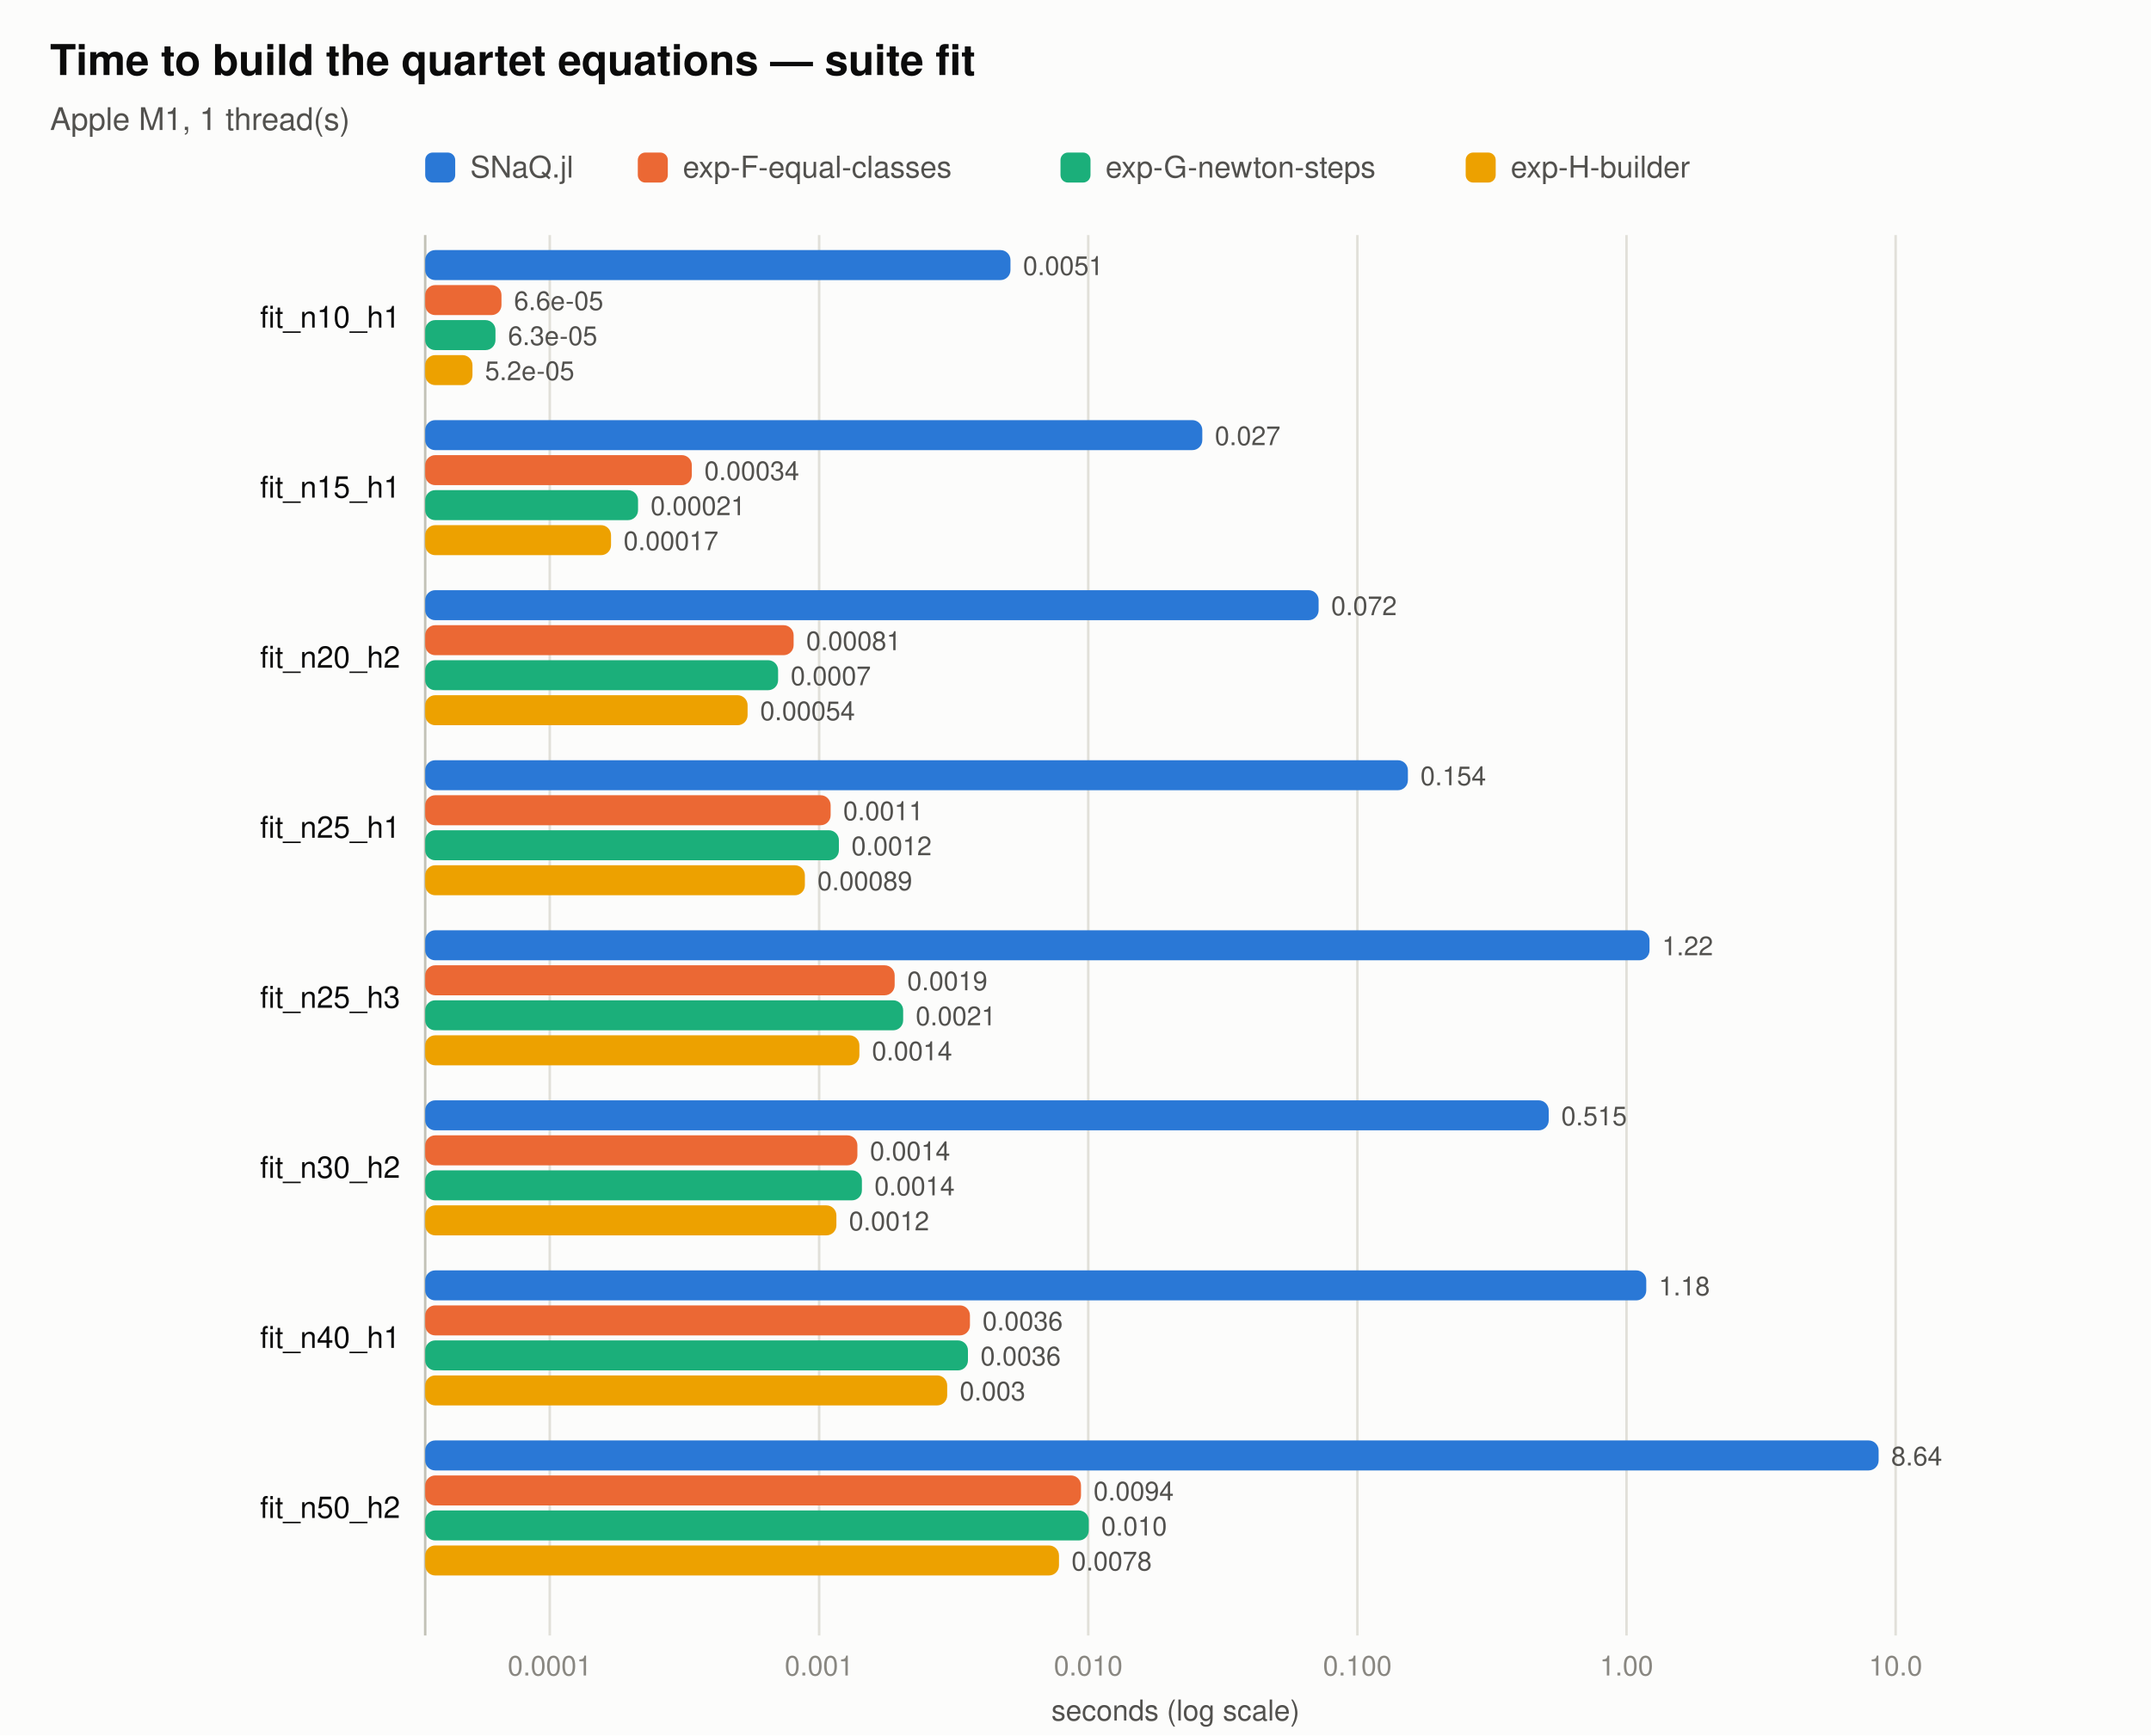
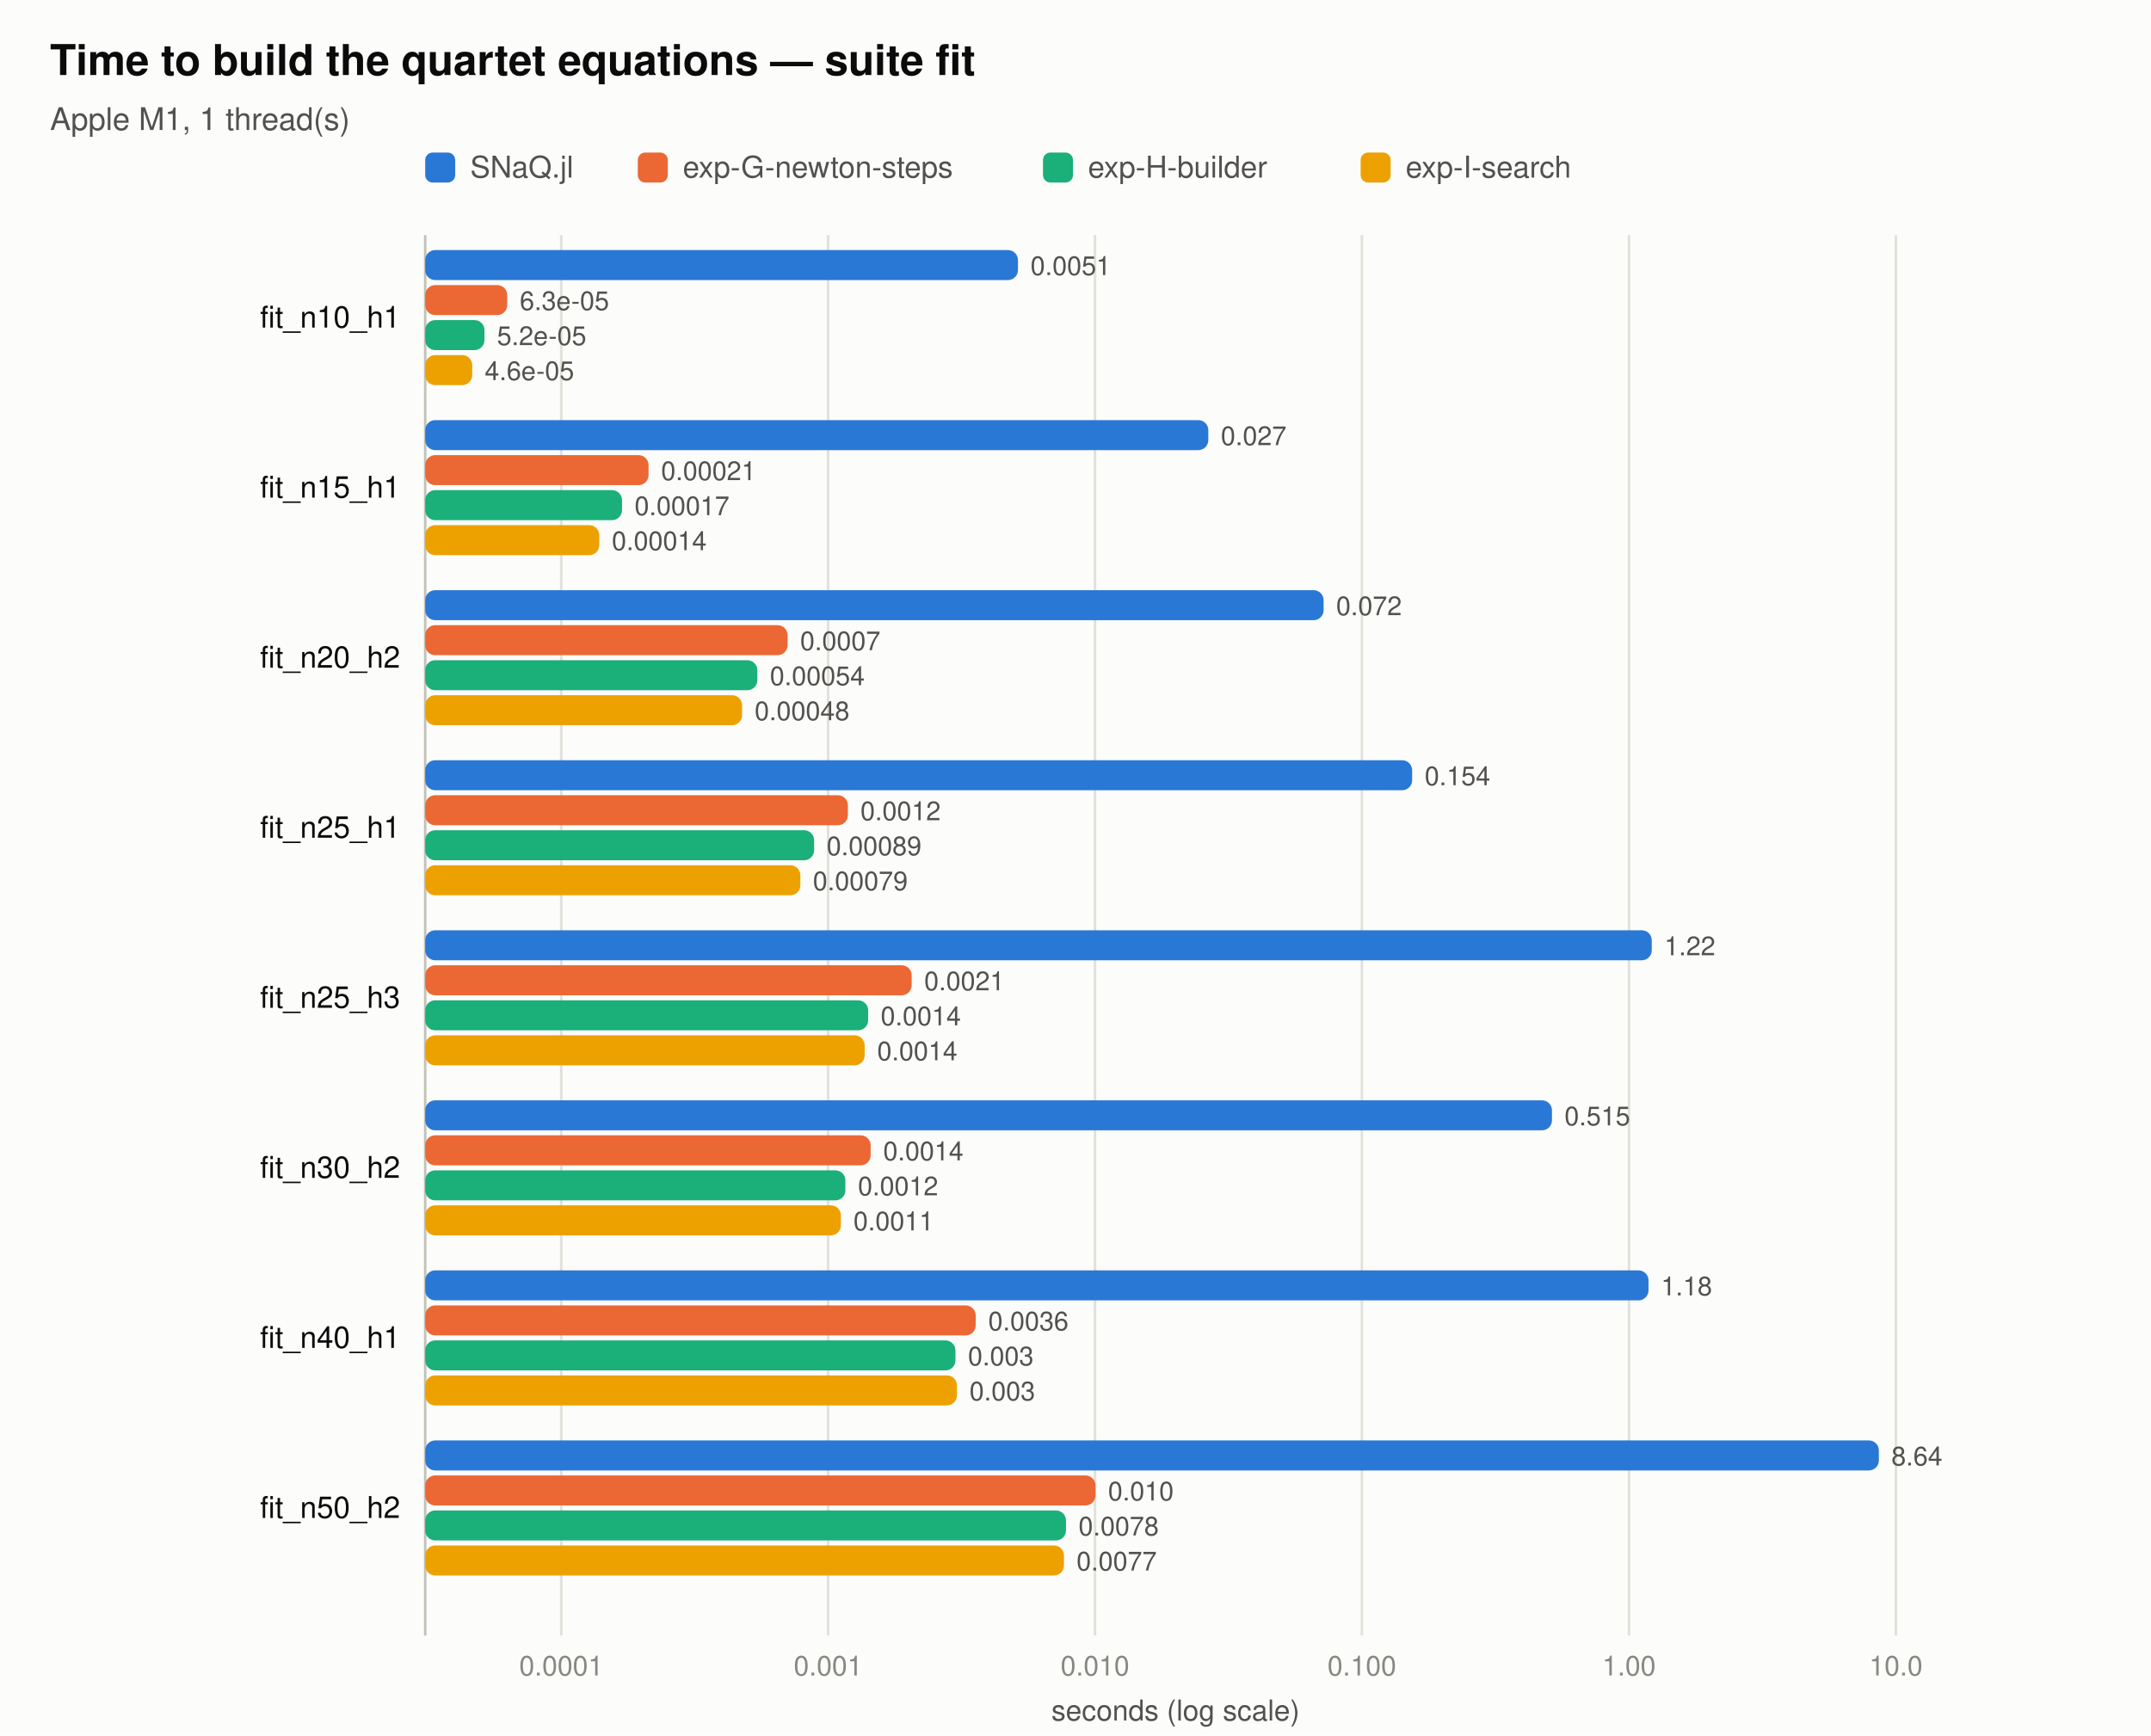
<svg xmlns="http://www.w3.org/2000/svg" width="860" height="694" viewBox="0 0 860 694" font-family="-apple-system, BlinkMacSystemFont, 'Segoe UI', Helvetica, Arial, sans-serif">
  <rect width="860" height="694" fill="#fcfcfb" />
  <text x="20" y="30" font-size="17" font-weight="600" fill="#0b0b0b">Time to build the quartet equations — suite fit</text>
  <text x="20" y="52" font-size="12.5" fill="#52514e">Apple M1, 1 thread(s)</text>
  <rect x="170" y="61" width="12" height="12" rx="3" fill="#2a78d6" />
  <text x="188" y="71" font-size="12" fill="#52514e">SNaQ.jl</text>
  <rect x="255" y="61" width="12" height="12" rx="3" fill="#eb6834" />
-   <text x="273" y="71" font-size="12" fill="#52514e">exp-F-equal-classes</text>
-   <rect x="424" y="61" width="12" height="12" rx="3" fill="#1baf7a" />
-   <text x="442" y="71" font-size="12" fill="#52514e">exp-G-newton-steps</text>
-   <rect x="586" y="61" width="12" height="12" rx="3" fill="#eda100" />
-   <text x="604" y="71" font-size="12" fill="#52514e">exp-H-builder</text>
-   <line x1="219.8" y1="94" x2="219.8" y2="654" stroke="#e1e0d9" stroke-width="1" />
-   <text x="219.8" y="670" font-size="11" fill="#898781" text-anchor="middle">0.0001</text>
-   <line x1="327.5" y1="94" x2="327.5" y2="654" stroke="#e1e0d9" stroke-width="1" />
-   <text x="327.5" y="670" font-size="11" fill="#898781" text-anchor="middle">0.001</text>
-   <line x1="435.1" y1="94" x2="435.1" y2="654" stroke="#e1e0d9" stroke-width="1" />
-   <text x="435.1" y="670" font-size="11" fill="#898781" text-anchor="middle">0.010</text>
-   <line x1="542.7" y1="94" x2="542.7" y2="654" stroke="#e1e0d9" stroke-width="1" />
-   <text x="542.7" y="670" font-size="11" fill="#898781" text-anchor="middle">0.100</text>
-   <line x1="650.3" y1="94" x2="650.3" y2="654" stroke="#e1e0d9" stroke-width="1" />
-   <text x="650.3" y="670" font-size="11" fill="#898781" text-anchor="middle">1.00</text>
-   <line x1="757.9" y1="94" x2="757.9" y2="654" stroke="#e1e0d9" stroke-width="1" />
-   <text x="757.9" y="670" font-size="11" fill="#898781" text-anchor="middle">10.0</text>
+   <text x="273" y="71" font-size="12" fill="#52514e">exp-G-newton-steps</text>
+   <rect x="417" y="61" width="12" height="12" rx="3" fill="#1baf7a" />
+   <text x="435" y="71" font-size="12" fill="#52514e">exp-H-builder</text>
+   <rect x="544" y="61" width="12" height="12" rx="3" fill="#eda100" />
+   <text x="562" y="71" font-size="12" fill="#52514e">exp-I-search</text>
+   <line x1="224.4" y1="94" x2="224.4" y2="654" stroke="#e1e0d9" stroke-width="1" />
+   <text x="224.4" y="670" font-size="11" fill="#898781" text-anchor="middle">0.0001</text>
+   <line x1="331.1" y1="94" x2="331.1" y2="654" stroke="#e1e0d9" stroke-width="1" />
+   <text x="331.1" y="670" font-size="11" fill="#898781" text-anchor="middle">0.001</text>
+   <line x1="437.8" y1="94" x2="437.8" y2="654" stroke="#e1e0d9" stroke-width="1" />
+   <text x="437.8" y="670" font-size="11" fill="#898781" text-anchor="middle">0.010</text>
+   <line x1="544.5" y1="94" x2="544.5" y2="654" stroke="#e1e0d9" stroke-width="1" />
+   <text x="544.5" y="670" font-size="11" fill="#898781" text-anchor="middle">0.100</text>
+   <line x1="651.3" y1="94" x2="651.3" y2="654" stroke="#e1e0d9" stroke-width="1" />
+   <text x="651.3" y="670" font-size="11" fill="#898781" text-anchor="middle">1.00</text>
+   <line x1="758.0" y1="94" x2="758.0" y2="654" stroke="#e1e0d9" stroke-width="1" />
+   <text x="758.0" y="670" font-size="11" fill="#898781" text-anchor="middle">10.0</text>
  <text x="470.0" y="688" font-size="11.5" fill="#52514e" text-anchor="middle">seconds (log scale)</text>
  <line x1="170.0" y1="94" x2="170.0" y2="654" stroke="#c3c2b7" stroke-width="1" />
  <text x="160" y="131.0" font-size="12" fill="#0b0b0b" text-anchor="end">fit_n10_h1</text>
  <g>
-     <rect x="170.0" y="100" width="234.0" height="12" rx="4.0" fill="#2a78d6" />
+     <rect x="170.0" y="100" width="237.0" height="12" rx="4.0" fill="#2a78d6" />
  </g>
-   <text x="409.0" y="110" font-size="10.5" fill="#52514e" text-anchor="start">0.0051</text>
+   <text x="412.0" y="110" font-size="10.5" fill="#52514e" text-anchor="start">0.0051</text>
  <g>
-     <rect x="170.0" y="114" width="30.5" height="12" rx="4.0" fill="#eb6834" />
+     <rect x="170.0" y="114" width="32.8" height="12" rx="4.0" fill="#eb6834" />
  </g>
-   <text x="205.5" y="124" font-size="10.5" fill="#52514e" text-anchor="start">6.6e-05</text>
+   <text x="207.8" y="124" font-size="10.5" fill="#52514e" text-anchor="start">6.3e-05</text>
  <g>
-     <rect x="170.0" y="128" width="28.1" height="12" rx="4.0" fill="#1baf7a" />
+     <rect x="170.0" y="128" width="23.7" height="12" rx="4.0" fill="#1baf7a" />
  </g>
-   <text x="203.1" y="138" font-size="10.5" fill="#52514e" text-anchor="start">6.3e-05</text>
+   <text x="198.7" y="138" font-size="10.5" fill="#52514e" text-anchor="start">5.2e-05</text>
  <g>
-     <rect x="170.0" y="142" width="18.9" height="12" rx="4.0" fill="#eda100" />
+     <rect x="170.0" y="142" width="18.8" height="12" rx="4.0" fill="#eda100" />
  </g>
-   <text x="193.9" y="152" font-size="10.5" fill="#52514e" text-anchor="start">5.2e-05</text>
+   <text x="193.8" y="152" font-size="10.5" fill="#52514e" text-anchor="start">4.6e-05</text>
  <text x="160" y="199.0" font-size="12" fill="#0b0b0b" text-anchor="end">fit_n15_h1</text>
  <g>
-     <rect x="170.0" y="168" width="310.7" height="12" rx="4.0" fill="#2a78d6" />
+     <rect x="170.0" y="168" width="313.1" height="12" rx="4.0" fill="#2a78d6" />
  </g>
-   <text x="485.7" y="178" font-size="10.5" fill="#52514e" text-anchor="start">0.027</text>
+   <text x="488.1" y="178" font-size="10.5" fill="#52514e" text-anchor="start">0.027</text>
  <g>
-     <rect x="170.0" y="182" width="106.6" height="12" rx="4.0" fill="#eb6834" />
+     <rect x="170.0" y="182" width="89.3" height="12" rx="4.0" fill="#eb6834" />
  </g>
-   <text x="281.6" y="192" font-size="10.5" fill="#52514e" text-anchor="start">0.00034</text>
+   <text x="264.3" y="192" font-size="10.5" fill="#52514e" text-anchor="start">0.00021</text>
  <g>
-     <rect x="170.0" y="196" width="85.1" height="12" rx="4.0" fill="#1baf7a" />
+     <rect x="170.0" y="196" width="78.7" height="12" rx="4.0" fill="#1baf7a" />
  </g>
-   <text x="260.1" y="206" font-size="10.5" fill="#52514e" text-anchor="start">0.00021</text>
+   <text x="253.7" y="206" font-size="10.5" fill="#52514e" text-anchor="start">0.00017</text>
  <g>
-     <rect x="170.0" y="210" width="74.3" height="12" rx="4.0" fill="#eda100" />
+     <rect x="170.0" y="210" width="69.6" height="12" rx="4.0" fill="#eda100" />
  </g>
-   <text x="249.3" y="220" font-size="10.5" fill="#52514e" text-anchor="start">0.00017</text>
+   <text x="244.6" y="220" font-size="10.5" fill="#52514e" text-anchor="start">0.00014</text>
  <text x="160" y="267.0" font-size="12" fill="#0b0b0b" text-anchor="end">fit_n20_h2</text>
  <g>
-     <rect x="170.0" y="236" width="357.2" height="12" rx="4.0" fill="#2a78d6" />
+     <rect x="170.0" y="236" width="359.2" height="12" rx="4.0" fill="#2a78d6" />
  </g>
-   <text x="532.2" y="246" font-size="10.5" fill="#52514e" text-anchor="start">0.072</text>
+   <text x="534.2" y="246" font-size="10.5" fill="#52514e" text-anchor="start">0.072</text>
  <g>
-     <rect x="170.0" y="250" width="147.3" height="12" rx="4.0" fill="#eb6834" />
+     <rect x="170.0" y="250" width="144.9" height="12" rx="4.0" fill="#eb6834" />
  </g>
-   <text x="322.3" y="260" font-size="10.5" fill="#52514e" text-anchor="start">0.00081</text>
+   <text x="319.9" y="260" font-size="10.5" fill="#52514e" text-anchor="start">0.0007</text>
  <g>
-     <rect x="170.0" y="264" width="141.1" height="12" rx="4.0" fill="#1baf7a" />
+     <rect x="170.0" y="264" width="132.8" height="12" rx="4.0" fill="#1baf7a" />
  </g>
-   <text x="316.1" y="274" font-size="10.5" fill="#52514e" text-anchor="start">0.0007</text>
+   <text x="307.8" y="274" font-size="10.5" fill="#52514e" text-anchor="start">0.00054</text>
  <g>
-     <rect x="170.0" y="278" width="128.9" height="12" rx="4.0" fill="#eda100" />
+     <rect x="170.0" y="278" width="126.7" height="12" rx="4.0" fill="#eda100" />
  </g>
-   <text x="303.9" y="288" font-size="10.5" fill="#52514e" text-anchor="start">0.00054</text>
+   <text x="301.7" y="288" font-size="10.5" fill="#52514e" text-anchor="start">0.00048</text>
  <text x="160" y="335.0" font-size="12" fill="#0b0b0b" text-anchor="end">fit_n25_h1</text>
  <g>
-     <rect x="170.0" y="304" width="392.9" height="12" rx="4.0" fill="#2a78d6" />
+     <rect x="170.0" y="304" width="394.6" height="12" rx="4.0" fill="#2a78d6" />
  </g>
-   <text x="567.9" y="314" font-size="10.5" fill="#52514e" text-anchor="start">0.154</text>
+   <text x="569.6" y="314" font-size="10.5" fill="#52514e" text-anchor="start">0.154</text>
  <g>
-     <rect x="170.0" y="318" width="162.1" height="12" rx="4.0" fill="#eb6834" />
+     <rect x="170.0" y="318" width="169.0" height="12" rx="4.0" fill="#eb6834" />
  </g>
-   <text x="337.1" y="328" font-size="10.5" fill="#52514e" text-anchor="start">0.0011</text>
+   <text x="344.0" y="328" font-size="10.5" fill="#52514e" text-anchor="start">0.0012</text>
  <g>
-     <rect x="170.0" y="332" width="165.4" height="12" rx="4.0" fill="#1baf7a" />
+     <rect x="170.0" y="332" width="155.5" height="12" rx="4.0" fill="#1baf7a" />
  </g>
-   <text x="340.4" y="342" font-size="10.5" fill="#52514e" text-anchor="start">0.0012</text>
+   <text x="330.5" y="342" font-size="10.5" fill="#52514e" text-anchor="start">0.00089</text>
  <g>
-     <rect x="170.0" y="346" width="151.8" height="12" rx="4.0" fill="#eda100" />
+     <rect x="170.0" y="346" width="150.0" height="12" rx="4.0" fill="#eda100" />
  </g>
-   <text x="326.8" y="356" font-size="10.5" fill="#52514e" text-anchor="start">0.00089</text>
+   <text x="325.0" y="356" font-size="10.5" fill="#52514e" text-anchor="start">0.00079</text>
  <text x="160" y="403.0" font-size="12" fill="#0b0b0b" text-anchor="end">fit_n25_h3</text>
  <g>
-     <rect x="170.0" y="372" width="489.5" height="12" rx="4.0" fill="#2a78d6" />
+     <rect x="170.0" y="372" width="490.4" height="12" rx="4.0" fill="#2a78d6" />
  </g>
-   <text x="664.5" y="382" font-size="10.5" fill="#52514e" text-anchor="start">1.22</text>
+   <text x="665.4" y="382" font-size="10.5" fill="#52514e" text-anchor="start">1.22</text>
  <g>
-     <rect x="170.0" y="386" width="187.7" height="12" rx="4.0" fill="#eb6834" />
+     <rect x="170.0" y="386" width="194.5" height="12" rx="4.0" fill="#eb6834" />
  </g>
-   <text x="362.7" y="396" font-size="10.5" fill="#52514e" text-anchor="start">0.0019</text>
+   <text x="369.5" y="396" font-size="10.5" fill="#52514e" text-anchor="start">0.0021</text>
  <g>
-     <rect x="170.0" y="400" width="191.1" height="12" rx="4.0" fill="#1baf7a" />
+     <rect x="170.0" y="400" width="177.1" height="12" rx="4.0" fill="#1baf7a" />
  </g>
-   <text x="366.1" y="410" font-size="10.5" fill="#52514e" text-anchor="start">0.0021</text>
+   <text x="352.1" y="410" font-size="10.5" fill="#52514e" text-anchor="start">0.0014</text>
  <g>
-     <rect x="170.0" y="414" width="173.6" height="12" rx="4.0" fill="#eda100" />
+     <rect x="170.0" y="414" width="175.7" height="12" rx="4.0" fill="#eda100" />
  </g>
-   <text x="348.6" y="424" font-size="10.5" fill="#52514e" text-anchor="start">0.0014</text>
+   <text x="350.7" y="424" font-size="10.5" fill="#52514e" text-anchor="start">0.0014</text>
  <text x="160" y="471.0" font-size="12" fill="#0b0b0b" text-anchor="end">fit_n30_h2</text>
  <g>
-     <rect x="170.0" y="440" width="449.2" height="12" rx="4.0" fill="#2a78d6" />
+     <rect x="170.0" y="440" width="450.5" height="12" rx="4.0" fill="#2a78d6" />
  </g>
-   <text x="624.2" y="450" font-size="10.5" fill="#52514e" text-anchor="start">0.515</text>
+   <text x="625.5" y="450" font-size="10.5" fill="#52514e" text-anchor="start">0.515</text>
  <g>
-     <rect x="170.0" y="454" width="172.8" height="12" rx="4.0" fill="#eb6834" />
+     <rect x="170.0" y="454" width="178.1" height="12" rx="4.0" fill="#eb6834" />
  </g>
-   <text x="347.8" y="464" font-size="10.5" fill="#52514e" text-anchor="start">0.0014</text>
+   <text x="353.1" y="464" font-size="10.5" fill="#52514e" text-anchor="start">0.0014</text>
  <g>
-     <rect x="170.0" y="468" width="174.6" height="12" rx="4.0" fill="#1baf7a" />
+     <rect x="170.0" y="468" width="168.0" height="12" rx="4.0" fill="#1baf7a" />
  </g>
-   <text x="349.6" y="478" font-size="10.5" fill="#52514e" text-anchor="start">0.0014</text>
+   <text x="343.0" y="478" font-size="10.5" fill="#52514e" text-anchor="start">0.0012</text>
  <g>
-     <rect x="170.0" y="482" width="164.4" height="12" rx="4.0" fill="#eda100" />
+     <rect x="170.0" y="482" width="166.2" height="12" rx="4.0" fill="#eda100" />
  </g>
-   <text x="339.4" y="492" font-size="10.5" fill="#52514e" text-anchor="start">0.0012</text>
+   <text x="341.2" y="492" font-size="10.5" fill="#52514e" text-anchor="start">0.0011</text>
  <text x="160" y="539.0" font-size="12" fill="#0b0b0b" text-anchor="end">fit_n40_h1</text>
  <g>
-     <rect x="170.0" y="508" width="488.2" height="12" rx="4.0" fill="#2a78d6" />
+     <rect x="170.0" y="508" width="489.1" height="12" rx="4.0" fill="#2a78d6" />
  </g>
-   <text x="663.2" y="518" font-size="10.5" fill="#52514e" text-anchor="start">1.18</text>
+   <text x="664.1" y="518" font-size="10.5" fill="#52514e" text-anchor="start">1.18</text>
  <g>
-     <rect x="170.0" y="522" width="217.8" height="12" rx="4.0" fill="#eb6834" />
+     <rect x="170.0" y="522" width="220.1" height="12" rx="4.0" fill="#eb6834" />
  </g>
-   <text x="392.8" y="532" font-size="10.5" fill="#52514e" text-anchor="start">0.0036</text>
+   <text x="395.1" y="532" font-size="10.5" fill="#52514e" text-anchor="start">0.0036</text>
  <g>
-     <rect x="170.0" y="536" width="217.0" height="12" rx="4.0" fill="#1baf7a" />
+     <rect x="170.0" y="536" width="212.0" height="12" rx="4.0" fill="#1baf7a" />
  </g>
-   <text x="392.0" y="546" font-size="10.5" fill="#52514e" text-anchor="start">0.0036</text>
+   <text x="387.0" y="546" font-size="10.5" fill="#52514e" text-anchor="start">0.003</text>
  <g>
-     <rect x="170.0" y="550" width="208.7" height="12" rx="4.0" fill="#eda100" />
+     <rect x="170.0" y="550" width="212.6" height="12" rx="4.0" fill="#eda100" />
  </g>
-   <text x="383.7" y="560" font-size="10.5" fill="#52514e" text-anchor="start">0.003</text>
+   <text x="387.6" y="560" font-size="10.5" fill="#52514e" text-anchor="start">0.003</text>
  <text x="160" y="607.0" font-size="12" fill="#0b0b0b" text-anchor="end">fit_n50_h2</text>
  <g>
-     <rect x="170.0" y="576" width="581.1" height="12" rx="4.0" fill="#2a78d6" />
+     <rect x="170.0" y="576" width="581.2" height="12" rx="4.0" fill="#2a78d6" />
  </g>
-   <text x="756.1" y="586" font-size="10.5" fill="#52514e" text-anchor="start">8.64</text>
+   <text x="756.2" y="586" font-size="10.5" fill="#52514e" text-anchor="start">8.64</text>
  <g>
-     <rect x="170.0" y="590" width="262.2" height="12" rx="4.0" fill="#eb6834" />
+     <rect x="170.0" y="590" width="268.0" height="12" rx="4.0" fill="#eb6834" />
  </g>
-   <text x="437.2" y="600" font-size="10.5" fill="#52514e" text-anchor="start">0.0094</text>
+   <text x="443.0" y="600" font-size="10.5" fill="#52514e" text-anchor="start">0.010</text>
  <g>
-     <rect x="170.0" y="604" width="265.3" height="12" rx="4.0" fill="#1baf7a" />
+     <rect x="170.0" y="604" width="256.2" height="12" rx="4.0" fill="#1baf7a" />
  </g>
-   <text x="440.3" y="614" font-size="10.5" fill="#52514e" text-anchor="start">0.010</text>
+   <text x="431.2" y="614" font-size="10.5" fill="#52514e" text-anchor="start">0.0078</text>
  <g>
-     <rect x="170.0" y="618" width="253.4" height="12" rx="4.0" fill="#eda100" />
+     <rect x="170.0" y="618" width="255.4" height="12" rx="4.0" fill="#eda100" />
  </g>
-   <text x="428.4" y="628" font-size="10.5" fill="#52514e" text-anchor="start">0.0078</text>
+   <text x="430.4" y="628" font-size="10.5" fill="#52514e" text-anchor="start">0.0077</text>
</svg>
